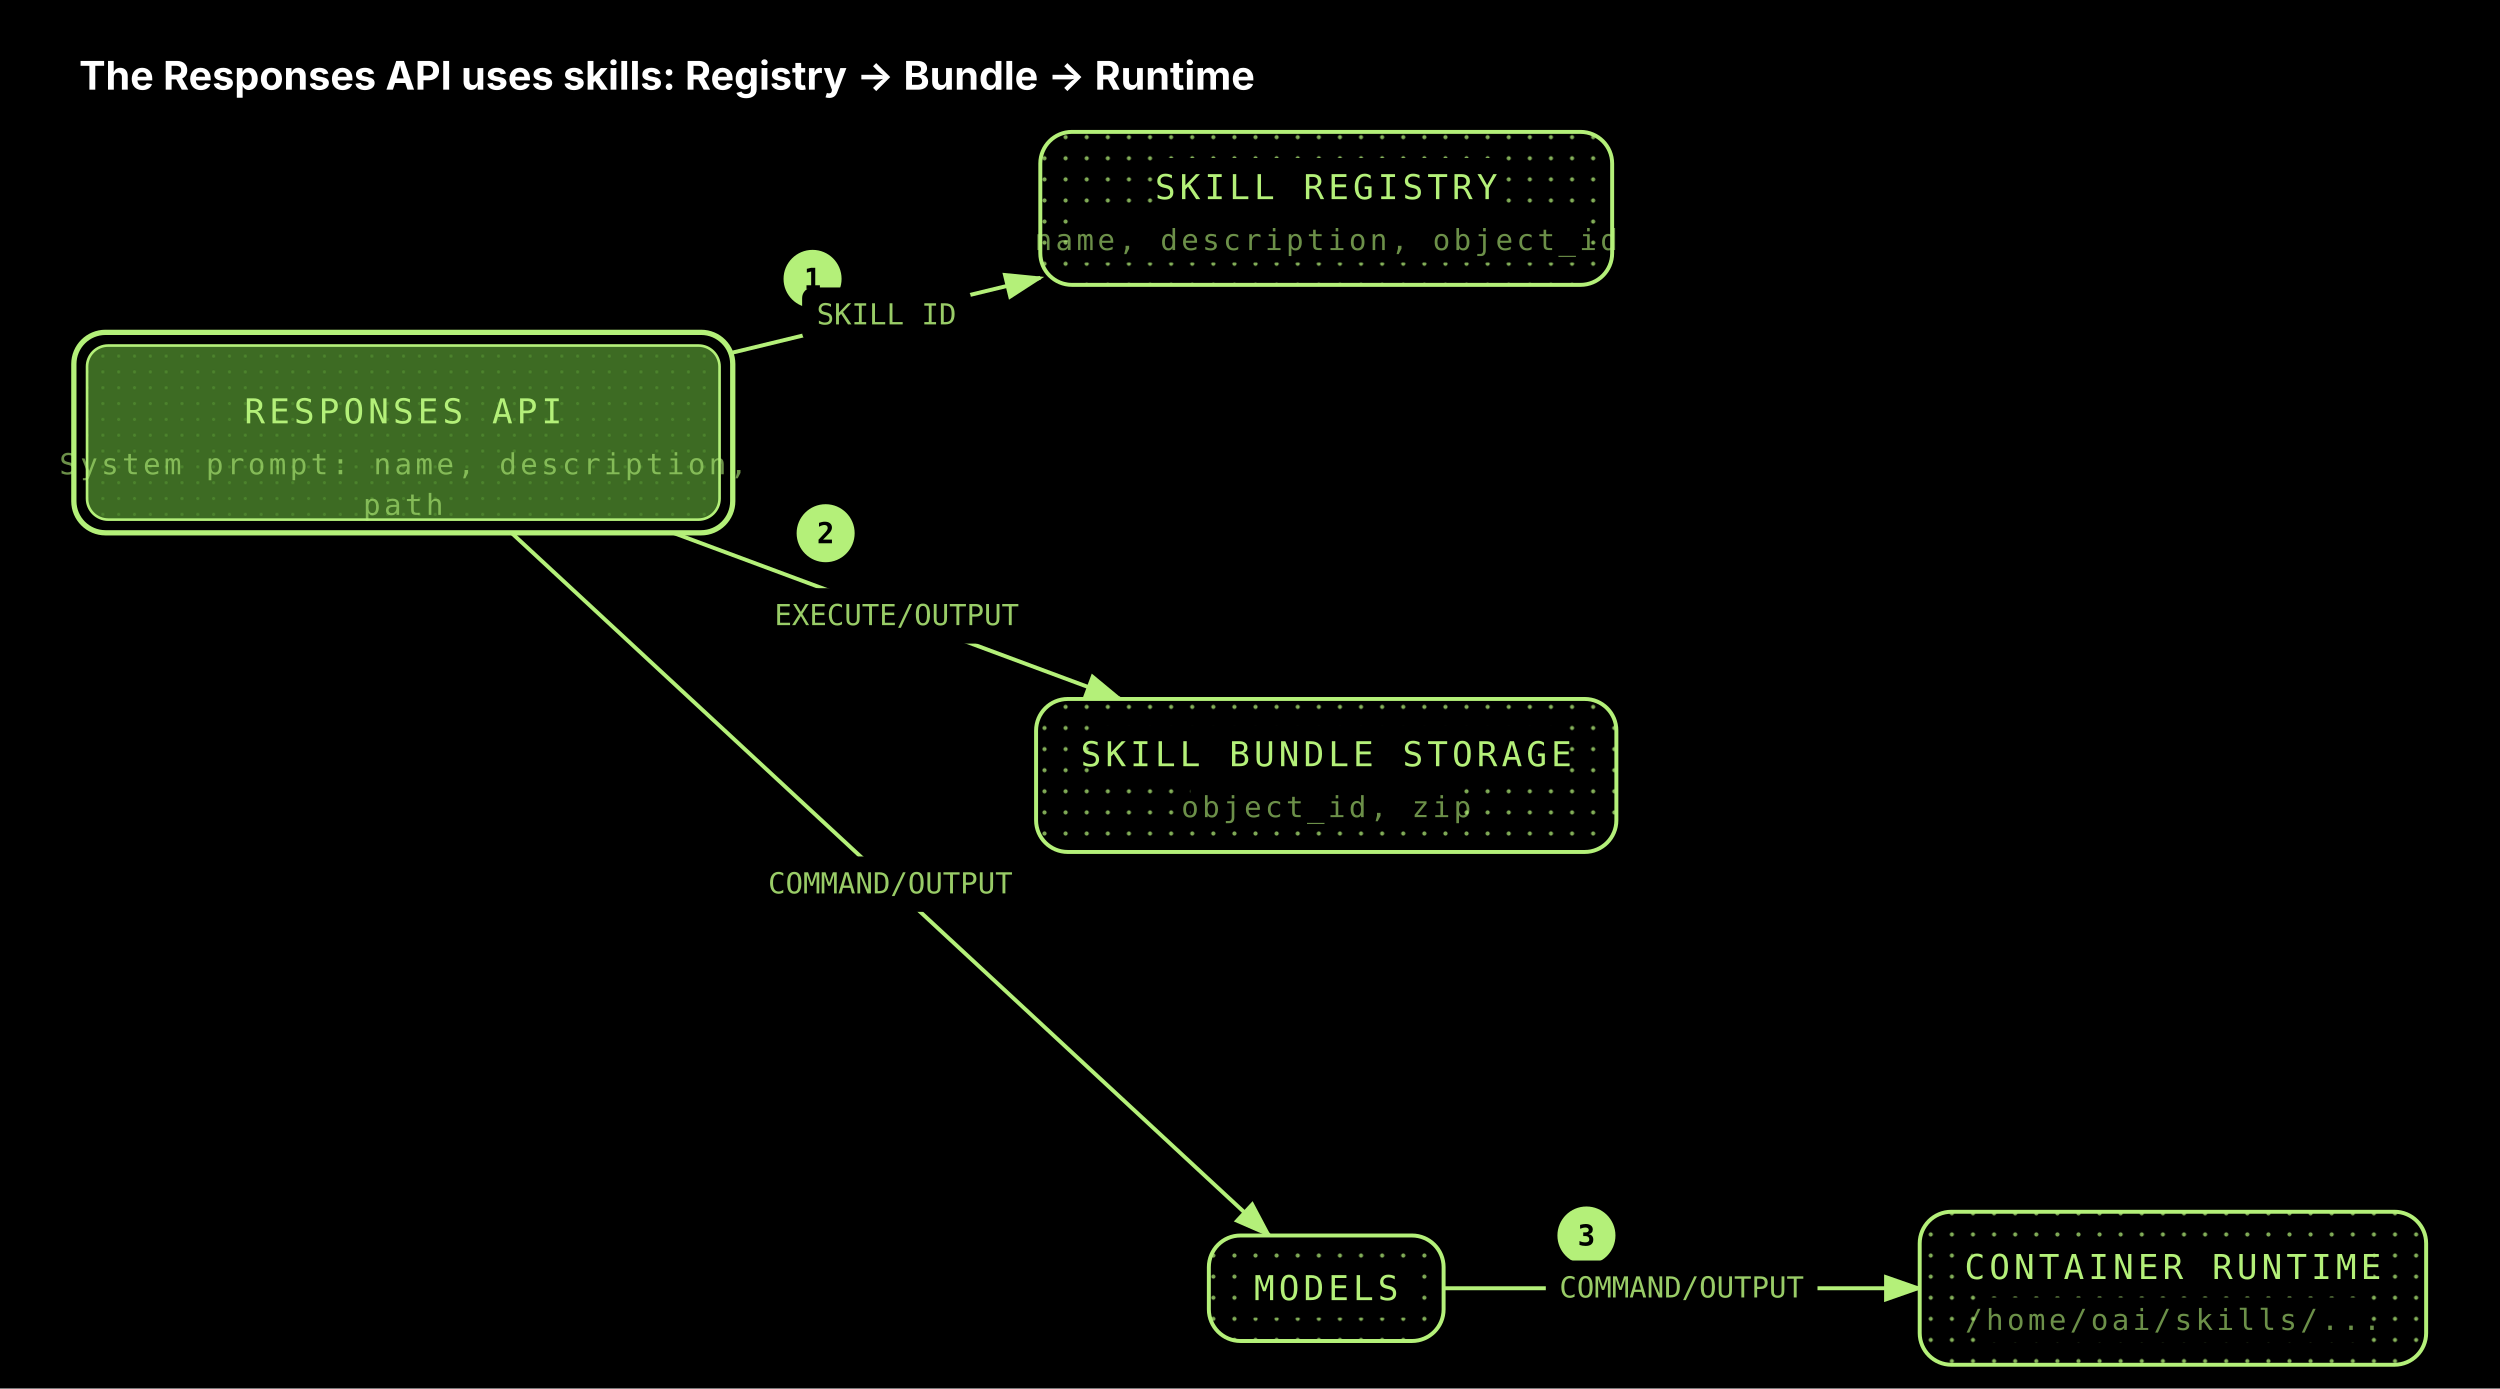
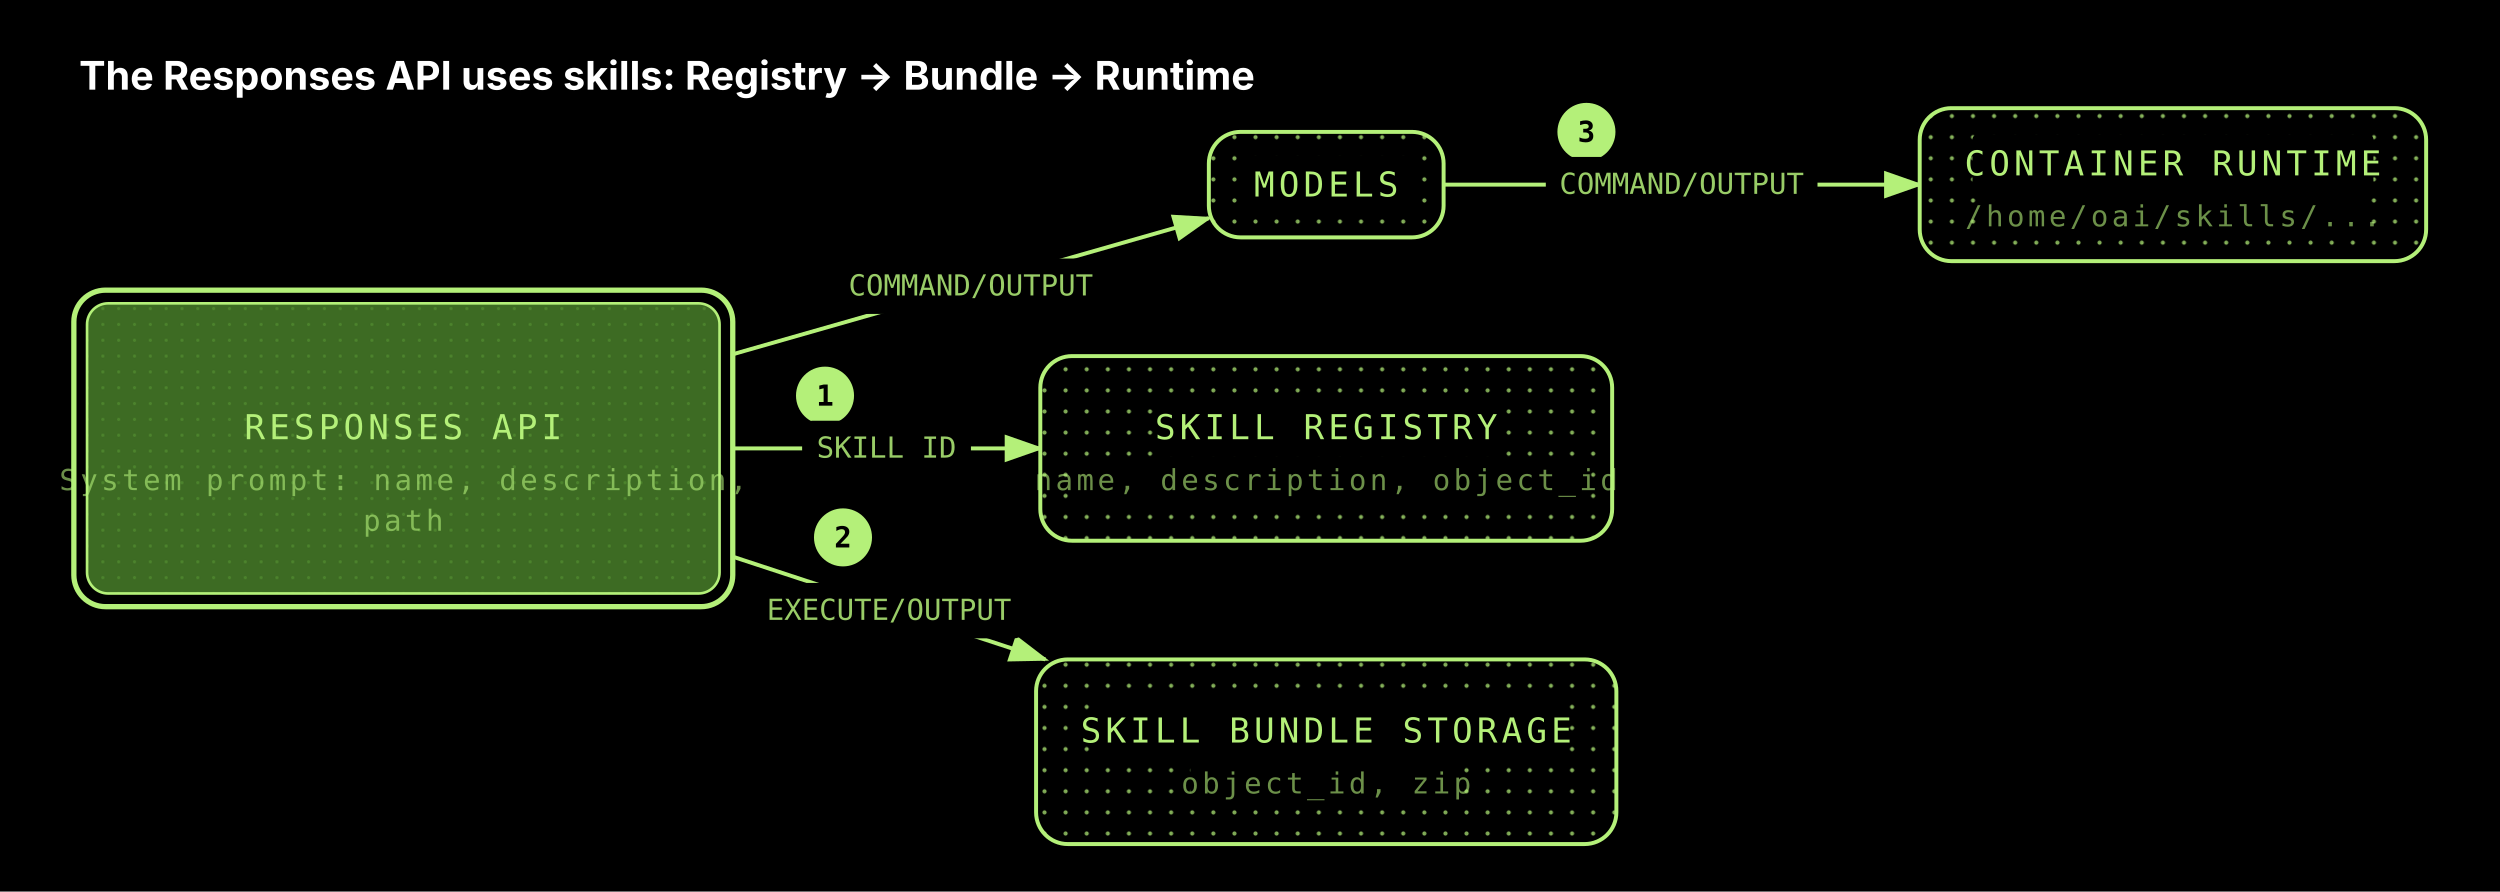
- <svg xmlns="http://www.w3.org/2000/svg" viewBox="0 0 947.8 526.402" width="947.8" height="526.402">
+ <svg xmlns="http://www.w3.org/2000/svg" viewBox="0 0 947.8 338" width="947.8" height="338">
  <defs>
    <pattern id="dotgrid" width="8" height="8" patternUnits="userSpaceOnUse">
      <rect width="8" height="8" fill="#000000" />
      <circle cx="4" cy="4" r="0.8" fill="#b4f079" opacity="0.7" />
    </pattern>
    <pattern id="crosshatch" width="8" height="8" patternUnits="userSpaceOnUse">
      <rect width="8" height="8" fill="#000000" />
      <path d="M0 8L8 0M-1 1L1 -1M7 9L9 7" stroke="#b4f079" stroke-width="0.8" opacity="0.2" />
    </pattern>
    <pattern id="hero" width="6" height="6" patternUnits="userSpaceOnUse">
      <rect width="6" height="6" fill="#3d6b23" />
      <circle cx="3" cy="3" r="0.6" fill="#5a9a35" opacity="0.5" />
    </pattern>
    <marker id="arrowhead" markerWidth="10" markerHeight="7" refX="9" refY="3.5" orient="auto" markerUnits="strokeWidth">
      <polygon points="0 0, 10 3.5, 0 7" fill="#b4f079" />
    </marker>
    <marker id="arrowhead-reverse" markerWidth="10" markerHeight="7" refX="1" refY="3.5" orient="auto" markerUnits="strokeWidth">
      <polygon points="10 0, 0 3.5, 10 7" fill="#b4f079" />
    </marker>
  </defs>
  <rect width="100%" height="100%" fill="#000000" />
  <g class="diagram">
    <text x="30" y="34" font-family="'Inter', 'Helvetica Neue', Arial, sans-serif" font-size="15" fill="#ffffff" font-weight="700">The Responses API uses skills: Registry → Bundle → Runtime</text>
-     <line x1="193.887" y1="202" x2="481.228" y2="468.402" stroke="#b4f079" stroke-width="1.5" marker-end="url(#arrowhead)" />
-     <line x1="277.8" y1="133.658" x2="394.4" y2="105.333" stroke="#b4f079" stroke-width="1.5" marker-end="url(#arrowhead)" />
-     <circle cx="308.059" cy="105.726" r="11" fill="#b4f079" stroke="none" />
-     <text x="308.059" y="105.726" font-family="'JetBrains Mono', 'Fira Code', 'SF Mono', 'Cascadia Code', monospace" font-size="11" fill="#000000" text-anchor="middle" dominant-baseline="central" font-weight="700">1</text>
-     <line x1="255.184" y1="202" x2="424.741" y2="264.993" stroke="#b4f079" stroke-width="1.5" marker-end="url(#arrowhead)" />
-     <circle cx="313.016" cy="202.15" r="11" fill="#b4f079" stroke="none" />
-     <text x="313.016" y="202.15" font-family="'JetBrains Mono', 'Fira Code', 'SF Mono', 'Cascadia Code', monospace" font-size="11" fill="#000000" text-anchor="middle" dominant-baseline="central" font-weight="700">2</text>
-     <line x1="547.3" y1="488.402" x2="727.8" y2="488.402" stroke="#b4f079" stroke-width="1.5" marker-end="url(#arrowhead)" />
-     <circle cx="601.45" cy="468.402" r="11" fill="#b4f079" stroke="none" />
-     <text x="601.45" y="468.402" font-family="'JetBrains Mono', 'Fira Code', 'SF Mono', 'Cascadia Code', monospace" font-size="11" fill="#000000" text-anchor="middle" dominant-baseline="central" font-weight="700">3</text>
-     <rect x="286.057" y="324.701" width="103" height="21" rx="4" fill="#000000" />
-     <rect x="304.1" y="108.996" width="64" height="21" rx="4" fill="#000000" />
-     <rect x="288.463" y="222.997" width="103" height="21" rx="4" fill="#000000" />
-     <rect x="586.05" y="477.902" width="103" height="21" rx="4" fill="#000000" />
-     <rect x="458.3" y="468.402" width="89" height="40" rx="12" fill="url(#dotgrid)" stroke="#b4f079" stroke-width="1.5" />
-     <rect x="470.8" y="477.302" width="64" height="22.2" fill="#000000" rx="2" />
-     <text x="502.8" y="488.402" font-family="'JetBrains Mono', 'Fira Code', 'SF Mono', 'Cascadia Code', monospace" font-size="13" fill="#b4f079" text-anchor="middle" dominant-baseline="central" letter-spacing="0.12em">MODELS</text>
-     <rect x="28" y="126" width="249.8" height="76" rx="12" fill="none" stroke="#b4f079" stroke-width="2" />
-     <rect x="33" y="131" width="239.8" height="66" rx="8" fill="url(#hero)" stroke="#b4f079" stroke-width="1" />
-     <text x="152.9" y="156" font-family="'JetBrains Mono', 'Fira Code', 'SF Mono', 'Cascadia Code', monospace" font-size="13" fill="#b4f079" text-anchor="middle" dominant-baseline="central" letter-spacing="0.12em">RESPONSES API</text>
-     <text x="152.9" y="176" font-family="'JetBrains Mono', 'Fira Code', 'SF Mono', 'Cascadia Code', monospace" font-size="11" fill="#b4f079" opacity="0.6" text-anchor="middle" dominant-baseline="central" letter-spacing="0.12em">System prompt: name, description,</text>
-     <text x="152.9" y="191.4" font-family="'JetBrains Mono', 'Fira Code', 'SF Mono', 'Cascadia Code', monospace" font-size="11" fill="#b4f079" opacity="0.6" text-anchor="middle" dominant-baseline="central" letter-spacing="0.12em">path</text>
-     <rect x="394.4" y="50" width="216.8" height="58" rx="12" fill="url(#dotgrid)" stroke="#b4f079" stroke-width="1.5" />
-     <rect x="438.8" y="59.9" width="128" height="22.2" fill="#000000" rx="2" />
-     <text x="502.8" y="71" font-family="'JetBrains Mono', 'Fira Code', 'SF Mono', 'Cascadia Code', monospace" font-size="13" fill="#b4f079" text-anchor="middle" dominant-baseline="central" letter-spacing="0.12em">SKILL REGISTRY</text>
-     <rect x="405.8" y="82.5" width="194" height="17" fill="#000000" rx="2" />
-     <text x="502.8" y="91" font-family="'JetBrains Mono', 'Fira Code', 'SF Mono', 'Cascadia Code', monospace" font-size="11" fill="#b4f079" opacity="0.6" text-anchor="middle" dominant-baseline="central" letter-spacing="0.12em">name, description, object_id</text>
-     <rect x="392.8" y="264.993" width="220" height="58" rx="12" fill="url(#dotgrid)" stroke="#b4f079" stroke-width="1.5" />
-     <rect x="414.8" y="274.893" width="176" height="22.2" fill="#000000" rx="2" />
-     <text x="502.8" y="285.993" font-family="'JetBrains Mono', 'Fira Code', 'SF Mono', 'Cascadia Code', monospace" font-size="13" fill="#b4f079" text-anchor="middle" dominant-baseline="central" letter-spacing="0.12em">SKILL BUNDLE STORAGE</text>
-     <rect x="451.3" y="297.493" width="103" height="17" fill="#000000" rx="2" />
-     <text x="502.8" y="305.993" font-family="'JetBrains Mono', 'Fira Code', 'SF Mono', 'Cascadia Code', monospace" font-size="11" fill="#b4f079" opacity="0.6" text-anchor="middle" dominant-baseline="central" letter-spacing="0.12em">object_id, zip</text>
-     <rect x="727.8" y="459.402" width="192" height="58" rx="12" fill="url(#dotgrid)" stroke="#b4f079" stroke-width="1.5" />
-     <rect x="747.8" y="469.302" width="152" height="22.2" fill="#000000" rx="2" />
-     <text x="823.8" y="480.402" font-family="'JetBrains Mono', 'Fira Code', 'SF Mono', 'Cascadia Code', monospace" font-size="13" fill="#b4f079" text-anchor="middle" dominant-baseline="central" letter-spacing="0.12em">CONTAINER RUNTIME</text>
-     <rect x="752.8" y="491.902" width="142" height="17" fill="#000000" rx="2" />
-     <text x="823.8" y="500.402" font-family="'JetBrains Mono', 'Fira Code', 'SF Mono', 'Cascadia Code', monospace" font-size="11" fill="#b4f079" opacity="0.6" text-anchor="middle" dominant-baseline="central" letter-spacing="0.12em">/home/oai/skills/...</text>
-     <text x="337.557" y="338.701" font-family="'JetBrains Mono', 'Fira Code', 'SF Mono', 'Cascadia Code', monospace" font-size="11" fill="#b4f079" opacity="0.85" text-anchor="middle">COMMAND/OUTPUT</text>
-     <text x="336.1" y="122.996" font-family="'JetBrains Mono', 'Fira Code', 'SF Mono', 'Cascadia Code', monospace" font-size="11" fill="#b4f079" opacity="0.85" text-anchor="middle">SKILL ID</text>
-     <text x="339.963" y="236.997" font-family="'JetBrains Mono', 'Fira Code', 'SF Mono', 'Cascadia Code', monospace" font-size="11" fill="#b4f079" opacity="0.85" text-anchor="middle">EXECUTE/OUTPUT</text>
-     <text x="637.55" y="491.902" font-family="'JetBrains Mono', 'Fira Code', 'SF Mono', 'Cascadia Code', monospace" font-size="11" fill="#b4f079" opacity="0.85" text-anchor="middle">COMMAND/OUTPUT</text>
+     <line x1="277.8" y1="134.304" x2="458.3" y2="82.718" stroke="#b4f079" stroke-width="1.5" marker-end="url(#arrowhead)" />
+     <line x1="277.8" y1="170" x2="394.4" y2="170" stroke="#b4f079" stroke-width="1.5" marker-end="url(#arrowhead)" />
+     <circle cx="312.78" cy="150" r="11" fill="#b4f079" stroke="none" />
+     <text x="312.78" y="150" font-family="'JetBrains Mono', 'Fira Code', 'SF Mono', 'Cascadia Code', monospace" font-size="11" fill="#000000" text-anchor="middle" dominant-baseline="central" font-weight="700">1</text>
+     <line x1="277.8" y1="211.05" x2="396.309" y2="250" stroke="#b4f079" stroke-width="1.5" marker-end="url(#arrowhead)" />
+     <circle cx="319.597" cy="203.735" r="11" fill="#b4f079" stroke="none" />
+     <text x="319.597" y="203.735" font-family="'JetBrains Mono', 'Fira Code', 'SF Mono', 'Cascadia Code', monospace" font-size="11" fill="#000000" text-anchor="middle" dominant-baseline="central" font-weight="700">2</text>
+     <line x1="547.3" y1="70" x2="727.8" y2="70" stroke="#b4f079" stroke-width="1.5" marker-end="url(#arrowhead)" />
+     <circle cx="601.45" cy="50" r="11" fill="#b4f079" stroke="none" />
+     <text x="601.45" y="50" font-family="'JetBrains Mono', 'Fira Code', 'SF Mono', 'Cascadia Code', monospace" font-size="11" fill="#000000" text-anchor="middle" dominant-baseline="central" font-weight="700">3</text>
+     <rect x="316.55" y="98.011" width="103" height="21" rx="4" fill="#000000" />
+     <rect x="304.1" y="159.5" width="64" height="21" rx="4" fill="#000000" />
+     <rect x="285.554" y="221" width="103" height="21" rx="4" fill="#000000" />
+     <rect x="586.05" y="59.5" width="103" height="21" rx="4" fill="#000000" />
+     <rect x="458.3" y="50" width="89" height="40" rx="12" fill="url(#dotgrid)" stroke="#b4f079" stroke-width="1.5" />
+     <rect x="470.8" y="58.9" width="64" height="22.2" fill="#000000" rx="2" />
+     <text x="502.8" y="70" font-family="'JetBrains Mono', 'Fira Code', 'SF Mono', 'Cascadia Code', monospace" font-size="13" fill="#b4f079" text-anchor="middle" dominant-baseline="central" letter-spacing="0.12em">MODELS</text>
+     <rect x="28" y="110" width="249.8" height="120" rx="12" fill="none" stroke="#b4f079" stroke-width="2" />
+     <rect x="33" y="115" width="239.8" height="110" rx="8" fill="url(#hero)" stroke="#b4f079" stroke-width="1" />
+     <text x="152.9" y="162" font-family="'JetBrains Mono', 'Fira Code', 'SF Mono', 'Cascadia Code', monospace" font-size="13" fill="#b4f079" text-anchor="middle" dominant-baseline="central" letter-spacing="0.12em">RESPONSES API</text>
+     <text x="152.9" y="182" font-family="'JetBrains Mono', 'Fira Code', 'SF Mono', 'Cascadia Code', monospace" font-size="11" fill="#b4f079" opacity="0.6" text-anchor="middle" dominant-baseline="central" letter-spacing="0.12em">System prompt: name, description,</text>
+     <text x="152.9" y="197.4" font-family="'JetBrains Mono', 'Fira Code', 'SF Mono', 'Cascadia Code', monospace" font-size="11" fill="#b4f079" opacity="0.6" text-anchor="middle" dominant-baseline="central" letter-spacing="0.12em">path</text>
+     <rect x="394.4" y="135" width="216.8" height="70" rx="12" fill="url(#dotgrid)" stroke="#b4f079" stroke-width="1.5" />
+     <rect x="438.8" y="150.9" width="128" height="22.2" fill="#000000" rx="2" />
+     <text x="502.8" y="162" font-family="'JetBrains Mono', 'Fira Code', 'SF Mono', 'Cascadia Code', monospace" font-size="13" fill="#b4f079" text-anchor="middle" dominant-baseline="central" letter-spacing="0.12em">SKILL REGISTRY</text>
+     <rect x="405.8" y="173.5" width="194" height="17" fill="#000000" rx="2" />
+     <text x="502.8" y="182" font-family="'JetBrains Mono', 'Fira Code', 'SF Mono', 'Cascadia Code', monospace" font-size="11" fill="#b4f079" opacity="0.6" text-anchor="middle" dominant-baseline="central" letter-spacing="0.12em">name, description, object_id</text>
+     <rect x="392.8" y="250" width="220" height="70" rx="12" fill="url(#dotgrid)" stroke="#b4f079" stroke-width="1.5" />
+     <rect x="414.8" y="265.9" width="176" height="22.2" fill="#000000" rx="2" />
+     <text x="502.8" y="277" font-family="'JetBrains Mono', 'Fira Code', 'SF Mono', 'Cascadia Code', monospace" font-size="13" fill="#b4f079" text-anchor="middle" dominant-baseline="central" letter-spacing="0.12em">SKILL BUNDLE STORAGE</text>
+     <rect x="451.3" y="288.5" width="103" height="17" fill="#000000" rx="2" />
+     <text x="502.8" y="297" font-family="'JetBrains Mono', 'Fira Code', 'SF Mono', 'Cascadia Code', monospace" font-size="11" fill="#b4f079" opacity="0.6" text-anchor="middle" dominant-baseline="central" letter-spacing="0.12em">object_id, zip</text>
+     <rect x="727.8" y="41" width="192" height="58" rx="12" fill="url(#dotgrid)" stroke="#b4f079" stroke-width="1.5" />
+     <rect x="747.8" y="50.9" width="152" height="22.2" fill="#000000" rx="2" />
+     <text x="823.8" y="62" font-family="'JetBrains Mono', 'Fira Code', 'SF Mono', 'Cascadia Code', monospace" font-size="13" fill="#b4f079" text-anchor="middle" dominant-baseline="central" letter-spacing="0.12em">CONTAINER RUNTIME</text>
+     <rect x="752.8" y="73.5" width="142" height="17" fill="#000000" rx="2" />
+     <text x="823.8" y="82" font-family="'JetBrains Mono', 'Fira Code', 'SF Mono', 'Cascadia Code', monospace" font-size="11" fill="#b4f079" opacity="0.6" text-anchor="middle" dominant-baseline="central" letter-spacing="0.12em">/home/oai/skills/...</text>
+     <text x="368.05" y="112.011" font-family="'JetBrains Mono', 'Fira Code', 'SF Mono', 'Cascadia Code', monospace" font-size="11" fill="#b4f079" opacity="0.85" text-anchor="middle">COMMAND/OUTPUT</text>
+     <text x="336.1" y="173.5" font-family="'JetBrains Mono', 'Fira Code', 'SF Mono', 'Cascadia Code', monospace" font-size="11" fill="#b4f079" opacity="0.85" text-anchor="middle">SKILL ID</text>
+     <text x="337.054" y="235" font-family="'JetBrains Mono', 'Fira Code', 'SF Mono', 'Cascadia Code', monospace" font-size="11" fill="#b4f079" opacity="0.85" text-anchor="middle">EXECUTE/OUTPUT</text>
+     <text x="637.55" y="73.5" font-family="'JetBrains Mono', 'Fira Code', 'SF Mono', 'Cascadia Code', monospace" font-size="11" fill="#b4f079" opacity="0.85" text-anchor="middle">COMMAND/OUTPUT</text>
  </g>
</svg>
